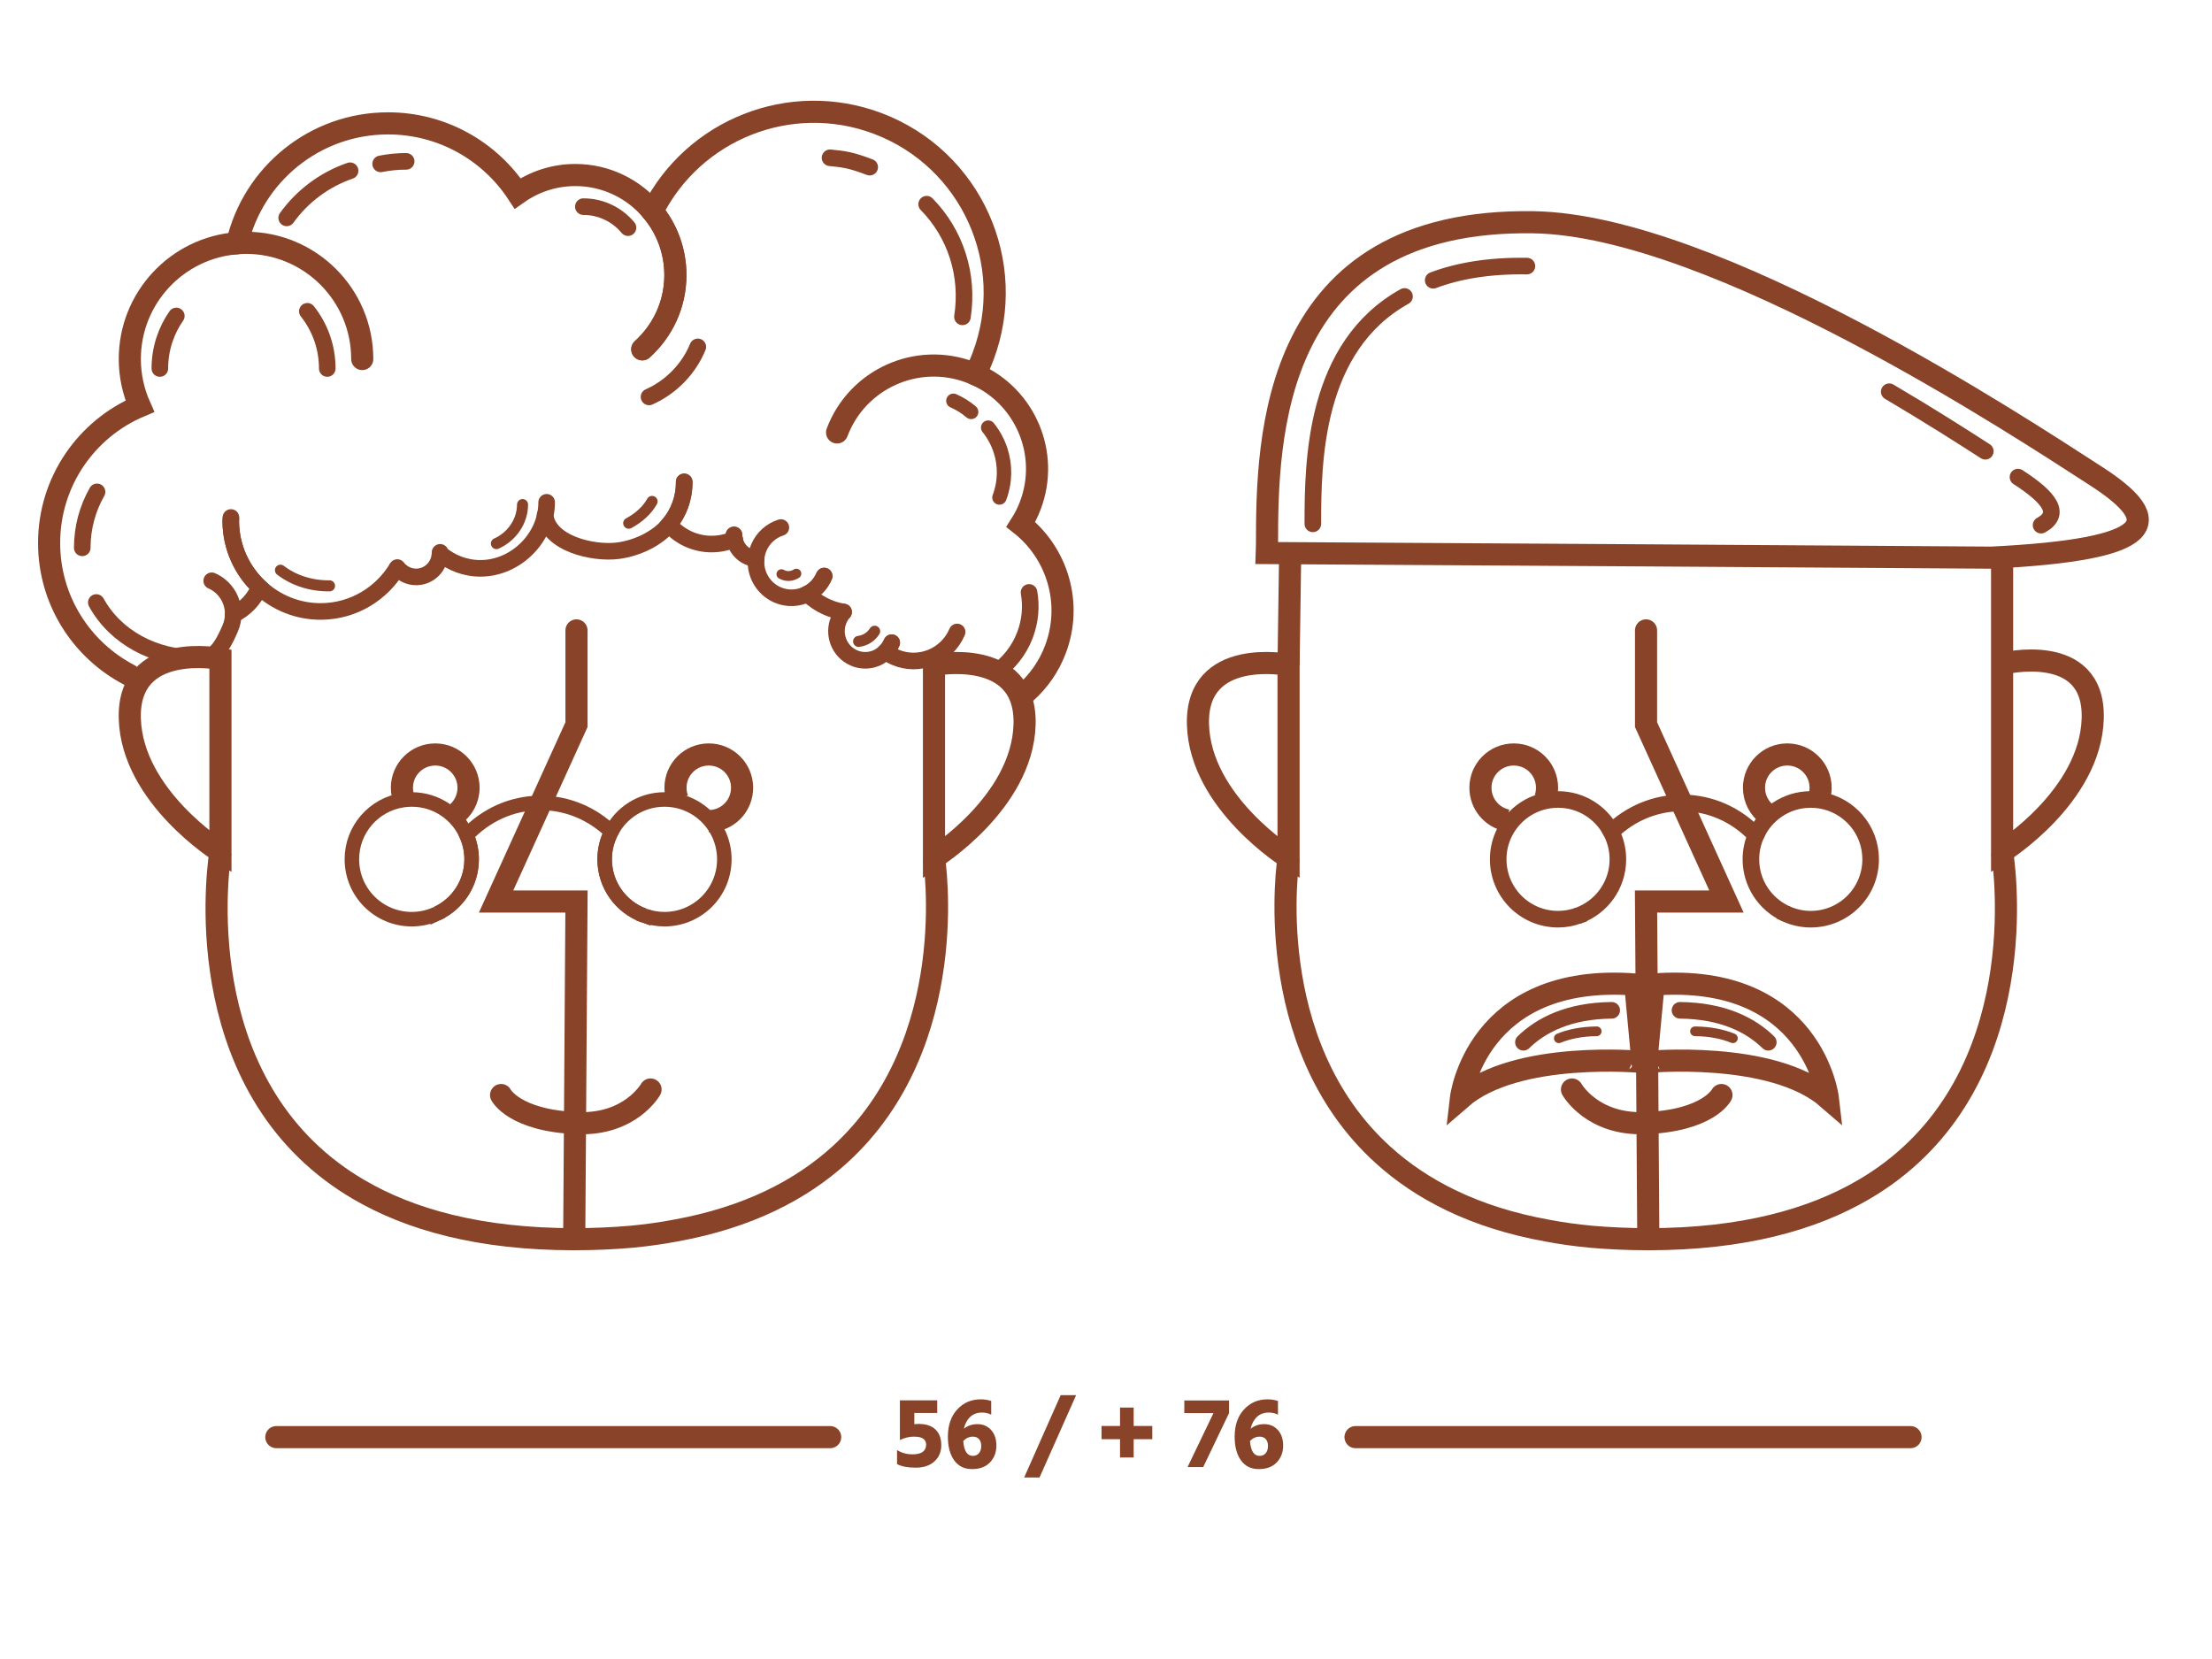
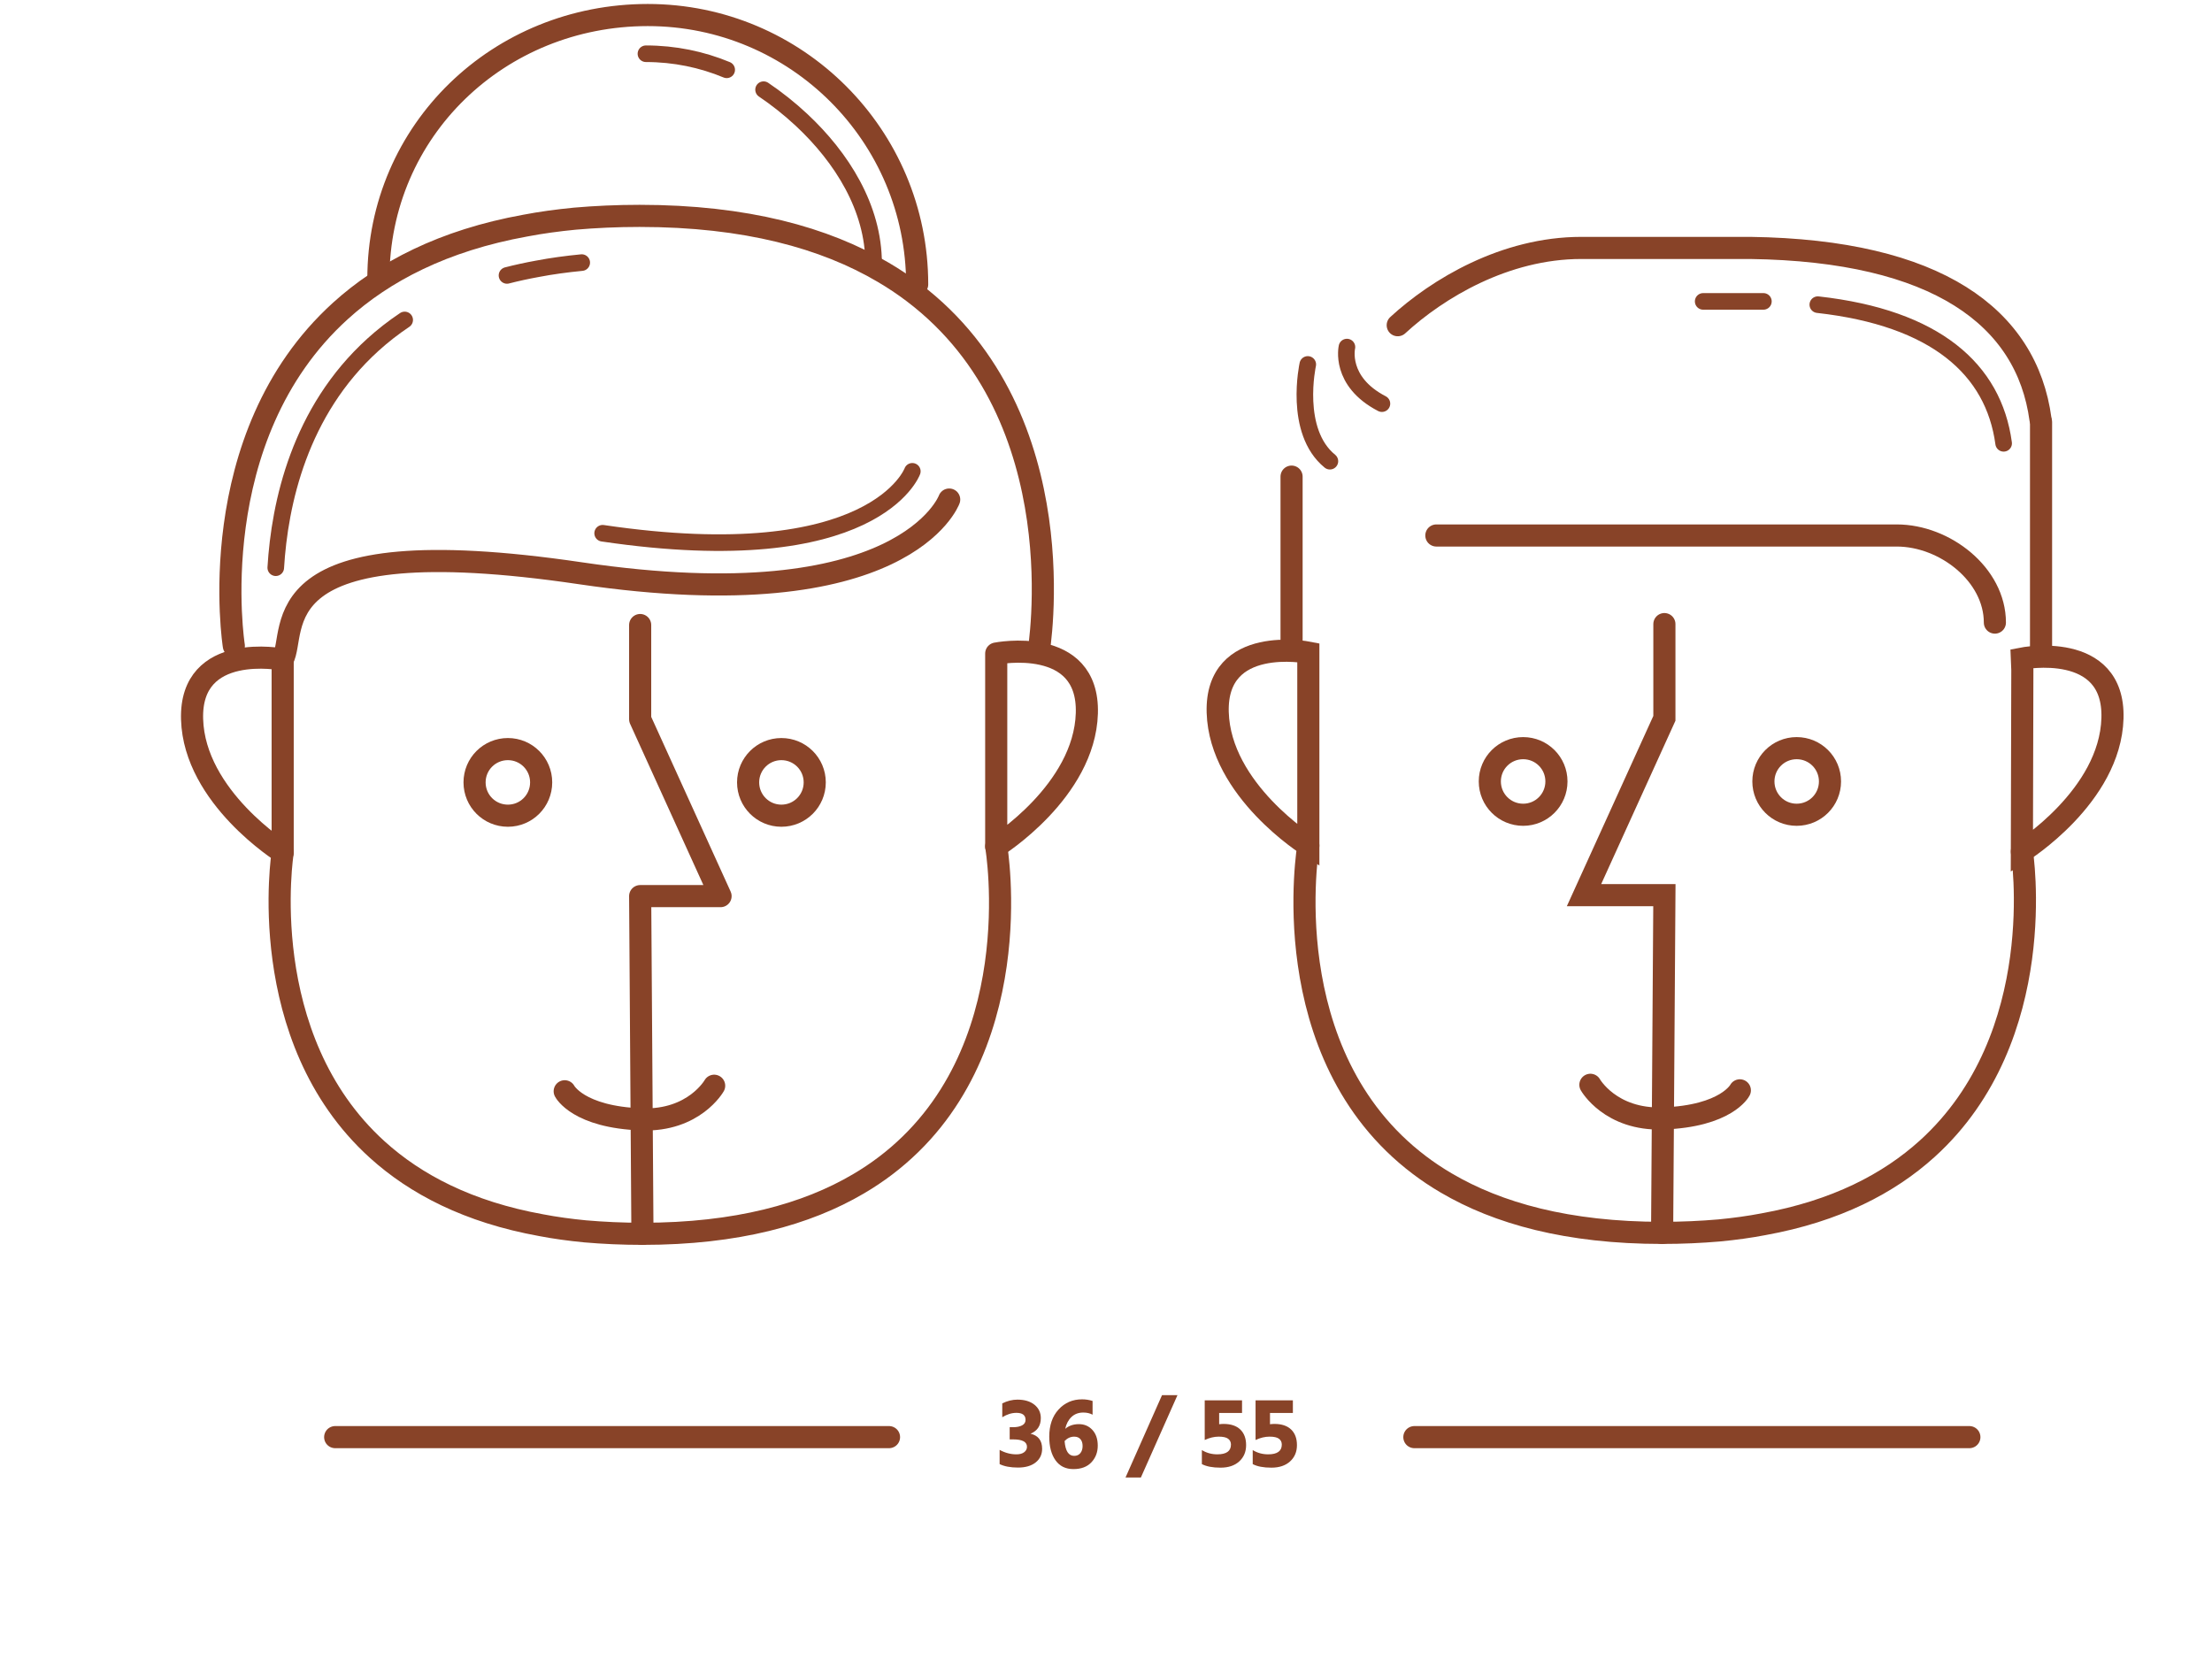
<svg xmlns="http://www.w3.org/2000/svg" version="1.1" id="Calque_1" x="0px" y="0px" width="400px" height="300px" viewBox="0 0 400 300" enable-background="new 0 0 400 300" xml:space="preserve">
  <g>
-     <line fill="none" stroke="#884328" stroke-width="4" stroke-linecap="round" stroke-miterlimit="10" x1="245.121" y1="259.878" x2="345.484" y2="259.878" />
-     <line fill="none" stroke="#884328" stroke-width="4" stroke-linecap="round" stroke-miterlimit="10" x1="49.971" y1="259.878" x2="150.121" y2="259.878" />
    <g>
-       <rect x="161.57" y="252.289" fill="none" width="72.314" height="20.432" />
-       <path fill="#884328" d="M169.166,258.505c0.698,0.674,1.048,1.615,1.048,2.822c0,1.208-0.414,2.188-1.241,2.942    s-1.955,1.131-3.384,1.131c-1.428,0-2.553-0.214-3.374-0.644v-2.538c0.834,0.515,1.766,0.772,2.795,0.772    c1.643,0,2.464-0.589,2.464-1.766c0-0.441-0.168-0.791-0.505-1.048c-0.338-0.258-0.911-0.386-1.72-0.386    c-0.81,0-1.649,0.202-2.52,0.607v-7.172h6.749v2.28h-4.138v2.041c0.27-0.037,0.539-0.055,0.81-0.055    C167.461,257.493,168.466,257.831,169.166,258.505z" />
-       <path fill="#884328" d="M176.769,257.53c0.986,0,1.802,0.349,2.445,1.048s0.966,1.646,0.966,2.841s-0.384,2.2-1.149,3.016    c-0.767,0.815-1.852,1.223-3.255,1.223s-2.482-0.53-3.236-1.59s-1.131-2.485-1.131-4.275c0-2.047,0.561-3.684,1.683-4.91    s2.54-1.839,4.257-1.839c0.649,0,1.281,0.098,1.895,0.294v2.482c-0.479-0.257-1.036-0.386-1.674-0.386    c-0.87,0-1.585,0.267-2.143,0.8s-0.935,1.248-1.131,2.142C174.958,257.812,175.782,257.53,176.769,257.53z M175.914,263.267    c0.479,0,0.853-0.165,1.122-0.496s0.404-0.76,0.404-1.288c0-0.527-0.132-0.94-0.396-1.241c-0.264-0.3-0.634-0.45-1.112-0.45    c-0.662,0-1.244,0.264-1.747,0.791C174.32,262.373,174.896,263.267,175.914,263.267z" />
-       <path fill="#884328" d="M187.976,267.184h-2.777l6.602-14.895h2.795L187.976,267.184z" />
-       <path fill="#884328" d="M208.368,260.251h-3.364v3.31h-2.465v-3.31h-3.347v-2.39h3.347v-3.329h2.465v3.329h3.364V260.251z" />
-       <path fill="#884328" d="M214.161,255.526v-2.28h8.091v2.28l-4.671,9.764h-2.832l4.689-9.764H214.161z" />
-       <path fill="#884328" d="M228.623,257.53c0.986,0,1.802,0.349,2.445,1.048s0.966,1.646,0.966,2.841s-0.384,2.2-1.149,3.016    c-0.767,0.815-1.852,1.223-3.255,1.223s-2.482-0.53-3.236-1.59s-1.131-2.485-1.131-4.275c0-2.047,0.561-3.684,1.683-4.91    s2.54-1.839,4.257-1.839c0.649,0,1.281,0.098,1.895,0.294v2.482c-0.479-0.257-1.036-0.386-1.674-0.386    c-0.87,0-1.585,0.267-2.143,0.8s-0.935,1.248-1.131,2.142C226.811,257.812,227.635,257.53,228.623,257.53z M227.767,263.267    c0.479,0,0.853-0.165,1.122-0.496s0.404-0.76,0.404-1.288c0-0.527-0.132-0.94-0.396-1.241c-0.264-0.3-0.634-0.45-1.112-0.45    c-0.662,0-1.244,0.264-1.747,0.791C226.173,262.373,226.75,263.267,227.767,263.267z" />
+       <path fill="none" stroke="#884328" stroke-width="4" stroke-linecap="round" stroke-linejoin="round" stroke-miterlimit="10" d="    M135.282,141.476c0,3.338,2.695,6.029,6.016,6.029c3.338,0,6.032-2.691,6.032-6.029c0-3.325-2.694-6.016-6.032-6.016    C137.977,135.46,135.282,138.151,135.282,141.476z" />
+       <path fill="none" stroke="#884328" stroke-width="4" stroke-linecap="round" stroke-linejoin="round" stroke-miterlimit="10" d="    M85.816,141.476c0,3.338,2.688,6.029,6.029,6.029c3.325,0,6.013-2.691,6.013-6.029c0-3.325-2.688-6.016-6.013-6.016    C88.504,135.46,85.816,138.151,85.816,141.476z" />
+       <path fill="none" stroke="#884328" stroke-width="4" stroke-linecap="round" stroke-linejoin="round" stroke-miterlimit="10" d="    M51.116,120.723v-1.463c0,0-16.797-3.322-16.381,10.804c0.413,14.122,16.381,24.091,16.381,24.091V120.723z" />
+       <path fill="none" stroke="#884328" stroke-width="4" stroke-linecap="round" stroke-linejoin="round" stroke-miterlimit="10" d="    M180.149,128.397v-10.215c0,0,16.8-3.325,16.388,10.801c-0.419,14.122-16.388,24.094-16.388,24.094V128.397z" />
+       <path fill="none" stroke="#884328" stroke-width="4" stroke-linecap="round" stroke-linejoin="round" stroke-miterlimit="10" d="    M180.149,153.076c0,0,6.481,37.7-20.09,57.78c-1.511,1.144-3.124,2.223-4.85,3.234c-9.325,5.486-21.949,9.023-39.036,9.023    c-3.64,0-7.099-0.162-10.355-0.445c-2.792-0.27-5.428-0.63-7.96-1.115c-13.154-2.376-22.71-7.394-29.626-13.658    c-22.433-20.308-17.116-53.74-17.116-53.74" />
+       <polyline fill="none" stroke="#884328" stroke-width="4" stroke-linecap="round" stroke-linejoin="round" stroke-miterlimit="10" points="    115.761,113.026 115.761,130.064 130.3,162.047 115.761,162.047 115.995,196.763 116.174,223.112   " />
+       <path fill="none" stroke="#884328" stroke-width="4" stroke-linecap="round" stroke-linejoin="round" stroke-miterlimit="10" d="    M129.143,196.336c0,0-3.608,6.405-13.088,6.084c-11.53-0.39-13.939-5.083-13.939-5.083" />
+       <path fill="none" stroke="#884328" stroke-width="4" stroke-linecap="round" stroke-linejoin="round" stroke-miterlimit="10" d="    M187.795,118.018c0,0,7.309-42.514-22.655-65.158c-1.704-1.29-3.522-2.507-5.469-3.647c-10.516-6.187-24.752-10.175-44.021-10.175    c-4.105,0-8.005,0.183-11.678,0.502c-3.149,0.304-6.121,0.711-8.976,1.257c-14.834,2.679-25.61,8.339-33.41,15.402    C36.288,79.1,42.284,116.801,42.284,116.801" />
+       <path fill="none" stroke="#884328" stroke-width="4" stroke-linecap="round" stroke-linejoin="round" stroke-miterlimit="10" d="    M68.424,50.445c0-26.904,21.81-47.727,48.715-47.727s48.715,21.81,48.715,48.715" />
+       <path fill="none" stroke="#884328" stroke-width="4" stroke-linecap="round" stroke-linejoin="round" stroke-miterlimit="10" d="    M171.643,90.333c0,0-8,22-66.667,13.333s-51.052,10.521-53.86,15.594" />
+       <path fill="none" stroke="#884328" stroke-width="3" stroke-linecap="round" stroke-miterlimit="10" d="M138.078,16.216    c2.352,1.589,4.686,3.429,6.883,5.482c7.255,6.781,13.015,15.887,13.015,25.968" />
+       <path fill="none" stroke="#884328" stroke-width="3" stroke-linecap="round" stroke-miterlimit="10" d="M116.805,9.718    c5.175,0,10.108,1.033,14.605,2.904" />
+       <path fill="none" stroke="#884328" stroke-width="3" stroke-linecap="round" stroke-miterlimit="10" d="M73.18,57.856    c-2.082,1.394-3.984,2.888-5.72,4.46C54.136,74.378,50.563,91.053,49.867,102.66" />
+       <path fill="none" stroke="#884328" stroke-width="3" stroke-linecap="round" stroke-miterlimit="10" d="M105.196,47.485    c-2.803,0.271-5.45,0.633-7.991,1.119c-1.917,0.346-3.758,0.748-5.525,1.202" />
+       <path fill="none" stroke="#884328" stroke-width="3.516" stroke-miterlimit="10" d="M179.82,117.352" />
+       <path fill="none" stroke="#884328" stroke-width="3" stroke-linecap="round" stroke-miterlimit="10" d="M164.976,85.228    c0,0-6.72,18.48-56,11.2" />
+     </g>
+     <g>
+       <path fill="none" stroke="#884328" stroke-width="3.503" stroke-linecap="round" stroke-miterlimit="10" d="M300.975,112.857" />
+       <path fill="none" stroke="#884328" stroke-width="4" stroke-miterlimit="10" d="M281.454,141.306c0,3.338-2.695,6.029-6.016,6.029    c-3.338,0-6.032-2.691-6.032-6.029c0-3.325,2.694-6.016,6.032-6.016C278.76,135.29,281.454,137.981,281.454,141.306z" />
+       <path fill="none" stroke="#884328" stroke-width="4" stroke-miterlimit="10" d="M330.92,141.306c0,3.338-2.688,6.029-6.029,6.029    c-3.325,0-6.013-2.691-6.013-6.029c0-3.325,2.688-6.016,6.013-6.016C328.232,135.29,330.92,137.981,330.92,141.306z" />
+       <path fill="none" stroke="#884328" stroke-width="4" stroke-linecap="round" stroke-miterlimit="10" d="M365.704,121.137    l-0.084-2.047c0,0,16.797-3.322,16.381,10.804c-0.413,14.123-16.381,24.091-16.381,24.091L365.704,121.137z" />
+       <path fill="none" stroke="#884328" stroke-width="4" stroke-linecap="round" stroke-miterlimit="10" d="M236.588,128.227v-10.215    c0,0-16.8-3.325-16.388,10.801c0.419,14.123,16.388,24.094,16.388,24.094V128.227z" />
+       <path fill="none" stroke="#884328" stroke-width="4" stroke-linecap="round" stroke-miterlimit="10" d="M236.588,152.907    c0,0-6.481,37.7,20.09,57.78c1.511,1.144,3.124,2.223,4.85,3.234c9.325,5.486,21.949,9.023,39.036,9.023    c3.64,0,7.099-0.162,10.355-0.445c2.792-0.27,5.428-0.63,7.96-1.115c13.154-2.376,22.71-7.394,29.626-13.658    c22.433-20.308,17.116-53.74,17.116-53.74" />
+       <polyline fill="none" stroke="#884328" stroke-width="4" stroke-linecap="round" stroke-miterlimit="10" points="300.975,112.857     300.975,129.895 286.437,161.877 300.975,161.877 300.741,196.593 300.562,222.943   " />
+       <path fill="none" stroke="#884328" stroke-width="4" stroke-linecap="round" stroke-miterlimit="10" d="M287.593,196.167    c0,0,3.608,6.405,13.088,6.084c11.53-0.39,13.939-5.083,13.939-5.083" />
+       <path fill="none" stroke="#884328" stroke-width="3.879" stroke-linecap="round" stroke-miterlimit="10" d="M230.095,116.816" />
+       <line fill="none" stroke="#884328" stroke-width="4" stroke-linecap="round" stroke-miterlimit="10" x1="369.086" y1="76.333" x2="369.086" y2="117.573" />
+       <line fill="none" stroke="#884328" stroke-width="4" stroke-linecap="round" stroke-miterlimit="10" x1="233.556" y1="116.81" x2="233.556" y2="86.188" />
+       <path fill="none" stroke="#884328" stroke-width="3" stroke-linecap="round" stroke-miterlimit="10" d="M236.488,65.901    c0,0-2.667,12.068,4,17.498" />
+       <path fill="none" stroke="#884328" stroke-width="3" stroke-linecap="round" stroke-miterlimit="10" d="M243.569,62.762    c0,0-1.458,6.198,6.327,10.23" />
+       <path fill="none" stroke="#884328" stroke-width="4" stroke-linecap="round" stroke-miterlimit="10" d="M252.754,58.808    c7.194-6.621,19.376-13.974,33.194-13.974h30.568c33.758,0.474,49.971,12.498,52.471,30.998" />
+       <path fill="none" stroke="#884328" stroke-width="4" stroke-linecap="round" stroke-linejoin="round" stroke-miterlimit="10" d="    M262.738,96.833h-3h76.25h7c8.698,0,17.75,7.052,17.75,15.75" />
+       <path fill="none" stroke="#884328" stroke-width="3" stroke-linecap="round" stroke-miterlimit="10" d="M328.718,55.092    c21.299,2.384,31.793,11.678,33.604,25.074" />
+       <line fill="none" stroke="#884328" stroke-width="3" stroke-linecap="round" stroke-miterlimit="10" x1="307.988" y1="54.501" x2="318.878" y2="54.501" />
    </g>
  </g>
  <g>
+     <line fill="none" stroke="#884328" stroke-width="4" stroke-linecap="round" stroke-miterlimit="10" x1="255.762" y1="259.878" x2="356.125" y2="259.878" />
+     <line fill="none" stroke="#884328" stroke-width="4" stroke-linecap="round" stroke-miterlimit="10" x1="60.611" y1="259.878" x2="160.762" y2="259.878" />
    <g>
-       <path fill="none" stroke="#884328" stroke-width="4" stroke-linecap="round" stroke-miterlimit="10" d="M42.888,43.976    c-10.857,0.82-19.413,9.882-19.413,20.948c0,3.038,0.65,5.923,1.81,8.53c-9.64,4.076-16.404,13.62-16.404,24.744    c0,10.366,5.874,19.36,14.475,23.836" />
-       <path fill="none" stroke="#884328" stroke-width="4" stroke-linecap="round" stroke-miterlimit="10" d="M117.976,38.212    c-3.319-4.008-8.332-6.562-13.943-6.562c-3.886,0-7.477,1.236-10.426,3.321C88.6,27.347,79.978,22.31,70.176,22.31    c-13.289,0-24.408,9.253-27.288,21.666c0.53-0.04,1.063-0.067,1.602-0.067c11.607,0,21.015,9.409,21.015,21.015" />
-       <path fill="none" stroke="#884328" stroke-width="4" stroke-linecap="round" stroke-miterlimit="10" d="M116.141,63.169" />
-       <path fill="none" stroke="#884328" stroke-width="4" stroke-linecap="round" stroke-miterlimit="10" d="M151.369,78.198    c3.639-9.654,14.415-14.53,24.069-10.891c0.306,0.115,0.607,0.238,0.904,0.368c0.525-1.041,1.004-2.118,1.424-3.233    c6.368-16.894-2.165-35.752-19.059-42.12c-15.802-5.956-33.319,1.125-40.73,15.89c2.594,3.132,4.154,7.151,4.154,11.535    c0,5.332-2.32,10.11-5.989,13.422" />
-       <path fill="none" stroke="#884328" stroke-width="4" stroke-linecap="round" stroke-miterlimit="10" d="M116.141,63.169    c3.669-3.312,5.989-8.09,5.989-13.422c0-4.384-1.56-8.403-4.154-11.535" />
-       <path fill="none" stroke="#884328" stroke-width="4" stroke-linecap="round" stroke-miterlimit="10" d="M185.522,125.213    c2.311-2.063,4.171-4.699,5.34-7.798c3.126-8.292,0.336-17.362-6.266-22.576c0.682-1.071,1.267-2.227,1.732-3.463    c3.523-9.348-0.937-19.747-9.987-23.701" />
-     </g>
-     <path fill="none" stroke="#884328" stroke-width="4" stroke-miterlimit="10" d="M168.893,120.233c0,0,16.797-3.322,16.381,10.804   c-0.413,14.123-16.381,24.091-16.381,24.091v-33.432V120.233z" />
-     <path fill="none" stroke="#884328" stroke-width="4" stroke-miterlimit="10" d="M73.153,144.801   c-0.305-0.722-0.474-1.517-0.474-2.352c0-3.325,2.694-6.016,6.032-6.016c3.322,0,6.016,2.691,6.016,6.016   c0,2.086-1.053,3.92-2.653,5.002" />
-     <path fill="none" stroke="#884328" stroke-width="4" stroke-miterlimit="10" d="M122.517,144.529   c-0.237-0.648-0.366-1.349-0.366-2.081c0-3.325,2.688-6.016,6.013-6.016c3.341,0,6.029,2.691,6.029,6.016   c0,3.057-2.254,5.571-5.2,5.973c-0.271,0.037-0.548,0.056-0.829,0.056" />
-     <path fill="none" stroke="#884328" stroke-width="3.503" stroke-miterlimit="10" d="M168.893,121.695v-1.463   c0,0,16.797-3.322,16.381,10.804c-0.413,14.123-16.381,24.091-16.381,24.091V121.695z" />
-     <path fill="none" stroke="#884328" stroke-width="4" stroke-miterlimit="10" d="M39.861,129.369v-10.215   c0,0-16.8-3.325-16.388,10.801c0.419,14.122,16.388,24.094,16.388,24.094V129.369z" />
-     <path fill="none" stroke="#884328" stroke-width="4" stroke-miterlimit="10" d="M39.861,154.049c0,0-6.481,37.7,20.09,57.78   c1.511,1.144,3.124,2.223,4.85,3.234c9.325,5.486,21.949,9.023,39.036,9.023c3.64,0,7.099-0.162,10.355-0.445   c2.792-0.27,5.428-0.63,7.96-1.115c13.154-2.376,22.71-7.394,29.626-13.658c22.433-20.308,17.116-53.74,17.116-53.74" />
-     <path fill="none" stroke="#884328" stroke-width="4" stroke-linecap="round" stroke-miterlimit="10" d="M117.639,197.017   c0,0-3.608,6.405-13.088,6.084c-11.53-0.39-13.939-5.083-13.939-5.083" />
-     <polyline fill="none" stroke="#884328" stroke-width="4" stroke-linecap="round" stroke-miterlimit="10" points="104.248,113.999    104.248,131.037 89.71,163.019 104.248,163.019 104.014,197.735 103.836,224.085  " />
-     <path fill="none" stroke="#884328" stroke-width="3" stroke-linecap="round" stroke-miterlimit="10" d="M157.272,30.226   c-3.521-1.327-4.583-1.429-7.178-1.694" />
-     <path fill="none" stroke="#884328" stroke-width="3" stroke-linecap="round" stroke-miterlimit="10" d="M174.042,57.293   c1.168-7.589-1.248-15.039-6.475-20.368" />
-     <g>
-       <path fill="none" stroke="#884328" stroke-width="3" stroke-miterlimit="10" d="M46.914,106.163    c2.948,2.775,6.907,4.462,11.251,4.407c5.821-0.073,10.872-3.246,13.678-7.937" />
-       <path fill="none" stroke="#884328" stroke-width="3" stroke-linecap="round" stroke-miterlimit="10" d="M41.758,93.576" />
-       <path fill="none" stroke="#884328" stroke-width="3" stroke-linecap="round" stroke-miterlimit="10" d="M97.091,85.686" />
-       <path fill="none" stroke="#884328" stroke-width="3" stroke-linecap="round" stroke-miterlimit="10" d="M79.59,99.879    c0.001,0.071-0.016,0.138-0.018,0.209c2.021,1.706,4.616,2.722,7.439,2.687c6.286-0.079,11.833-5.525,11.842-11.945" />
-       <path fill="none" stroke="#884328" stroke-width="3" stroke-linecap="round" stroke-miterlimit="10" d="M98.346,90.863" />
-       <path fill="none" stroke="#884328" stroke-width="3" stroke-linecap="round" stroke-miterlimit="10" d="M98.561,93.164    c0.657,5.181,8.756,7.005,13.208,6.421c3.489-0.458,7.107-2.204,9.21-4.726" />
-       <path fill="none" stroke="#884328" stroke-width="3" stroke-linecap="round" stroke-miterlimit="10" d="M123.72,87.137    c0.037,2.941-1.004,5.637-2.742,7.722c1.91,2.189,4.711,3.56,7.824,3.521c1.429-0.018,2.785-0.332,4.014-0.88    c-0.047-0.25-0.083-0.503-0.086-0.766" />
-       <path fill="none" stroke="#884328" stroke-width="3" stroke-linecap="round" stroke-miterlimit="10" d="M120.978,94.859    c1.738-2.085,2.779-4.781,2.742-7.722" />
-       <path fill="none" stroke="#884328" stroke-width="3" stroke-linecap="round" stroke-miterlimit="10" d="M132.816,97.5    c0.361,1.921,1.953,3.374,3.907,3.535c0.058-0.674,0.217-1.351,0.496-2.007c0.77-1.813,2.26-3.085,3.987-3.633" />
-       <path fill="none" stroke="#884328" stroke-width="3" stroke-linecap="round" stroke-miterlimit="10" d="M132.73,96.734    c0.003,0.263,0.039,0.517,0.086,0.766" />
-       <path fill="none" stroke="#884328" stroke-width="3" stroke-linecap="round" stroke-miterlimit="10" d="M136.724,101.035    c-0.233,2.718,1.251,5.4,3.866,6.537c1.814,0.789,3.787,0.665,5.424-0.164" />
-       <path fill="none" stroke="#884328" stroke-width="3" stroke-linecap="round" stroke-miterlimit="10" d="M152.551,110.67    c-0.35,0.404-0.646,0.868-0.867,1.388c-1.135,2.671,0.086,5.768,2.728,6.916c2.017,0.877,4.275,0.362,5.737-1.118" />
-       <path fill="none" stroke="#884328" stroke-width="3" stroke-linecap="round" stroke-miterlimit="10" d="M149.037,104.166    c-0.623,1.466-1.716,2.578-3.024,3.241c1.035,0.982,2.243,1.812,3.622,2.412c0.955,0.415,1.934,0.686,2.915,0.851" />
-       <path fill="none" stroke="#884328" stroke-width="3" stroke-linecap="round" stroke-miterlimit="10" d="M146.013,107.408    c1.308-0.663,2.401-1.776,3.024-3.241" />
-       <path fill="none" stroke="#884328" stroke-width="3" stroke-linecap="round" stroke-miterlimit="10" d="M152.551,110.67" />
-       <path fill="none" stroke="#884328" stroke-width="3" stroke-linecap="round" stroke-miterlimit="10" d="M161.251,116.218    c-0.269,0.632-0.648,1.181-1.101,1.639c0.508,0.374,1.06,0.702,1.662,0.964c4.351,1.892,9.394-0.141,11.264-4.541" />
-       <path fill="none" stroke="#884328" stroke-width="3" stroke-linecap="round" stroke-miterlimit="10" d="M160.149,117.857    c0.453-0.459,0.833-1.007,1.101-1.639" />
-       <path fill="none" stroke="#884328" stroke-width="3" stroke-linecap="round" stroke-miterlimit="10" d="M38.283,105.024    c2.484,1.08,3.947,3.554,3.888,6.128c2.133-1.009,3.833-2.79,4.743-4.99c-3.134-2.95-5.126-7.13-5.185-11.801    c-0.003-0.265,0.02-0.523,0.029-0.785" />
-       <path fill="none" stroke="#884328" stroke-width="3" stroke-miterlimit="10" d="M41.758,93.576    c-0.009,0.262-0.033,0.52-0.029,0.785c0.059,4.671,2.05,8.851,5.185,11.801" />
-       <path fill="none" stroke="#884328" stroke-width="3" stroke-linecap="round" stroke-miterlimit="10" d="M71.843,102.633    c0.807,1.038,2.053,1.71,3.459,1.692c2.328-0.029,4.189-1.91,4.27-4.238" />
-       <path fill="none" stroke="#884328" stroke-width="3" stroke-linecap="round" stroke-miterlimit="10" d="M71.843,102.633" />
-       <path fill="none" stroke="#884328" stroke-width="3" stroke-linecap="round" stroke-miterlimit="10" d="M36.962,119    c2.302-0.185,3.716-3.138,4.691-5.432c0.335-0.788,0.499-1.607,0.518-2.415" />
-     </g>
-     <path fill="none" stroke="#884328" stroke-width="3" stroke-linecap="round" stroke-miterlimit="10" d="M63.308,30.876   c-4.653,1.593-8.647,4.607-11.465,8.525" />
-     <path fill="none" stroke="#884328" stroke-width="3" stroke-linecap="round" stroke-miterlimit="10" d="M73.449,29.178   c-1.581,0-3.125,0.156-4.618,0.454" />
-     <path fill="none" stroke="#884328" stroke-width="3" stroke-linecap="round" stroke-miterlimit="10" d="M113.562,41.167   c-1.922-2.321-4.825-3.8-8.074-3.8" />
-     <path fill="none" stroke="#884328" stroke-width="3" stroke-linecap="round" stroke-miterlimit="10" d="M31.882,57.137   c-0.916,1.315-1.648,2.768-2.156,4.323c-0.533,1.628-0.82,3.367-0.82,5.174" />
-     <path fill="none" stroke="#884328" stroke-width="3" stroke-linecap="round" stroke-miterlimit="10" d="M55.577,56.293   c2.255,2.839,3.603,6.432,3.603,10.34" />
-     <path fill="none" stroke="#884328" stroke-width="3" stroke-linecap="round" stroke-miterlimit="10" d="M17.416,108.951   C20.903,115.263,27.908,119,35.629,119" />
-     <path fill="none" stroke="#884328" stroke-width="3" stroke-linecap="round" stroke-miterlimit="10" d="M17.546,88.944   c-1.7,2.985-2.672,6.439-2.672,10.12" />
-     <path fill="none" stroke="#884328" stroke-width="1.391" stroke-linecap="round" stroke-miterlimit="10" d="M170.986,70.849" />
-     <path fill="none" stroke="#884328" stroke-width="2.603" stroke-linecap="round" stroke-miterlimit="10" d="M175.616,74.488   c-0.945-0.809-2.021-1.493-3.214-2.013" />
-     <path fill="none" stroke="#884328" stroke-width="2.603" stroke-linecap="round" stroke-miterlimit="10" d="M180.731,89.964   c1.078-2.861,1.072-5.865,0.185-8.559c-0.487-1.478-1.238-2.863-2.221-4.08" />
-     <path fill="none" stroke="#884328" stroke-width="3" stroke-linecap="round" stroke-miterlimit="10" d="M179.938,121.695   c2.394-1.63,4.328-3.988,5.427-6.904c0.957-2.538,1.159-5.174,0.719-7.664" />
-     <path fill="none" stroke="#884328" stroke-width="2" stroke-linecap="round" stroke-miterlimit="10" d="M113.688,94.613   c1.775-0.939,3.346-2.34,4.225-3.939" />
-     <path fill="none" stroke="#884328" stroke-width="2" stroke-linecap="round" stroke-miterlimit="10" d="M89.766,98.295   c2.712-1.201,4.723-3.949,4.727-7.05" />
-     <path fill="none" stroke="#884328" stroke-width="2" stroke-linecap="round" stroke-miterlimit="10" d="M50.715,103.11   c2.322,1.788,5.443,2.871,8.871,2.828" />
-     <path fill="none" stroke="#884328" stroke-width="1.778" stroke-linecap="round" stroke-miterlimit="10" d="M141.3,103.826   c0.908,0.502,1.894,0.427,2.711-0.095" />
-     <path fill="none" stroke="#884328" stroke-width="2" stroke-linecap="round" stroke-miterlimit="10" d="M155.265,115.986   c1.241-0.155,2.276-0.858,2.899-1.837" />
-     <path fill="none" stroke="#884328" stroke-width="3" stroke-linecap="round" stroke-miterlimit="10" d="M117.366,71.777   c3.941-1.746,7.18-5.036,8.821-9.052" />
-     <path fill="none" d="M74.472,144.571c5.969,0,10.812,4.837,10.812,10.812c0,5.999-4.843,10.835-10.812,10.835   c-5.999,0-10.841-4.837-10.841-10.835C63.63,149.408,68.472,144.571,74.472,144.571z" />
-     <g>
-       <path fill="none" stroke="#884328" stroke-width="2.627" stroke-miterlimit="10" d="M84.379,151.059    c-1.669-3.819-5.475-6.488-9.907-6.488c-0.551,0-1.092,0.041-1.62,0.119c-5.227,0.778-9.221,5.266-9.221,10.693    c0,5.999,4.842,10.835,10.841,10.835c1.654,0,3.214-0.382,4.616-1.046c-0.005-0.19-0.014-0.379-0.014-0.571" />
-       <path fill="none" stroke="#884328" stroke-width="2.627" stroke-miterlimit="10" d="M116.443,164.601    c0,0.317-0.009,0.631-0.023,0.944c1.163,0.428,2.415,0.673,3.727,0.673c6.005,0,10.835-4.837,10.835-10.835    c0-5.975-4.83-10.812-10.835-10.812c-4.195,0-7.818,2.389-9.61,5.877" />
-       <path fill="none" stroke="#884328" stroke-width="2.627" stroke-miterlimit="10" d="M116.42,165.545    c-4.132-1.52-7.079-5.481-7.079-10.162c0-1.78,0.437-3.455,1.197-4.935c-3.342-3.258-7.835-5.257-12.779-5.257    c-5.247,0-9.986,2.25-13.379,5.868c0.579,1.325,0.905,2.785,0.905,4.324c0,4.337-2.538,8.056-6.196,9.789" />
-     </g>
-     <path fill="none" stroke="#884328" stroke-width="2.627" stroke-miterlimit="10" d="M79.071,164.6   c0,0.191,0.008,0.381,0.014,0.571c3.659-1.732,6.199-5.449,6.201-9.786c0.001-1.539-0.325-3-0.903-4.325" />
-     <path fill="none" stroke="#884328" stroke-width="2.627" stroke-miterlimit="10" d="M110.537,150.448   c-0.76,1.48-1.197,3.155-1.197,4.935c0,4.681,2.947,8.643,7.079,10.162c0.014-0.313,0.023-0.627,0.023-0.944" />
-     <g>
-       <path fill="none" stroke="#884328" stroke-width="3" stroke-linecap="round" stroke-miterlimit="10" d="M369.094,94.965    c3.673-2.013,1.687-4.908-4.178-8.692" />
-       <path fill="none" stroke="#884328" stroke-width="4" stroke-miterlimit="10" d="M233.012,120.233c0,0-16.797-3.322-16.381,10.804    c0.413,14.123,16.381,24.091,16.381,24.091v-33.432V120.233z" />
-       <path fill="none" stroke="#884328" stroke-width="4" stroke-miterlimit="10" d="M328.935,144.308    c0.189-0.585,0.291-1.21,0.291-1.86c0-3.325-2.694-6.016-6.032-6.016c-3.322,0-6.016,2.691-6.016,6.016    c0,2.047,1.013,3.851,2.563,4.94" />
-       <path fill="none" stroke="#884328" stroke-width="4" stroke-miterlimit="10" d="M279.448,144.357    c0.199-0.599,0.306-1.241,0.306-1.908c0-3.325-2.688-6.016-6.013-6.016c-3.341,0-6.029,2.691-6.029,6.016    c0,2.921,2.058,5.346,4.811,5.907" />
-       <path fill="none" stroke="#884328" stroke-width="4" stroke-miterlimit="10" d="M362.044,120.029c0,0,16.8-4.201,16.388,9.925    c-0.419,14.122-16.388,24.094-16.388,24.094v-53.577" />
-       <path fill="none" stroke="#884328" stroke-width="4" stroke-miterlimit="10" d="M362.044,154.049c0,0,6.481,37.7-20.09,57.78    c-1.511,1.144-3.124,2.223-4.85,3.234c-9.325,5.486-21.949,9.023-39.036,9.023c-3.64,0-7.099-0.162-10.355-0.445    c-2.792-0.27-5.428-0.63-7.96-1.115c-13.154-2.376-22.71-7.394-29.626-13.658c-22.433-20.308-17.116-53.74-17.116-53.74" />
-       <path fill="none" stroke="#884328" stroke-width="4" stroke-linecap="round" stroke-miterlimit="10" d="M284.266,197.017    c0,0,3.608,6.405,13.088,6.084c11.53-0.39,13.939-5.083,13.939-5.083" />
-       <polyline fill="none" stroke="#884328" stroke-width="4" stroke-linecap="round" stroke-miterlimit="10" points="297.656,113.999     297.656,131.037 312.195,163.019 297.656,163.019 297.89,197.735 298.069,224.085   " />
-       <path fill="none" d="M327.433,144.571c-5.969,0-10.812,4.837-10.812,10.812c0,5.999,4.842,10.835,10.812,10.835    c5.999,0,10.841-4.837,10.841-10.835C338.274,149.408,333.432,144.571,327.433,144.571z" />
-       <g>
-         <path fill="none" stroke="#884328" stroke-width="3" stroke-miterlimit="10" d="M317.526,151.059     c1.669-3.819,5.475-6.488,9.907-6.488c0.593,0,1.175,0.047,1.742,0.138c5.167,0.829,9.099,5.289,9.099,10.674     c0,5.999-4.842,10.835-10.841,10.835c-1.654,0-3.214-0.382-4.616-1.046c0.005-0.19,0.014-0.379,0.014-0.571" />
-         <path fill="none" stroke="#884328" stroke-width="3" stroke-miterlimit="10" d="M285.462,164.601     c0,0.317,0.009,0.631,0.023,0.944c-1.163,0.428-2.415,0.673-3.727,0.673c-6.005,0-10.835-4.837-10.835-10.835     c0-5.975,4.83-10.812,10.835-10.812c4.195,0,7.819,2.389,9.61,5.877" />
-         <path fill="none" stroke="#884328" stroke-width="3" stroke-linecap="round" stroke-miterlimit="10" d="M285.485,165.545     c4.132-1.52,7.079-5.481,7.079-10.162c0-1.78-0.437-3.455-1.197-4.935c3.342-3.258,7.835-5.257,12.779-5.257     c5.247,0,9.986,2.25,13.379,5.868c-0.579,1.325-0.905,2.785-0.905,4.324c0,4.337,2.538,8.056,6.196,9.789" />
-       </g>
-       <path fill="none" stroke="#884328" stroke-width="2.627" stroke-miterlimit="10" d="M322.831,164.601    c0,0.191-0.009,0.381-0.014,0.571c-3.658-1.733-6.196-5.452-6.196-9.789c0-1.539,0.326-2.999,0.905-4.324" />
-       <path fill="none" stroke="#884328" stroke-width="2.627" stroke-miterlimit="10" d="M291.367,150.448    c0.76,1.48,1.197,3.155,1.197,4.935c0,4.681-2.947,8.643-7.079,10.162c-0.014-0.313-0.023-0.627-0.023-0.944" />
-       <path fill="none" stroke="#884328" stroke-width="4" stroke-miterlimit="10" d="M264.18,198.606c0,0,2.627-22.767,31.523-20.578    l1.313,14.01C297.017,192.039,274.25,189.85,264.18,198.606z" />
-       <path fill="none" stroke="#884328" stroke-width="4" stroke-miterlimit="10" d="M330.54,198.606c0,0-2.627-22.767-31.523-20.578    l-1.313,14.01C297.703,192.039,320.47,189.85,330.54,198.606z" />
-       <path fill="none" stroke="#884328" stroke-width="4" stroke-miterlimit="10" d="M360.113,100.841    c29.701-1.476,31.892-6.375,18.901-14.757c-13.572-8.756-68.98-45.378-101.695-45.893c-47.678-0.751-48.204,39.176-48.204,58.298    l-0.048,1.52l68.195,0.416L360.113,100.841L360.113,100.841z" />
-       <path fill="none" stroke="#884328" stroke-width="3" stroke-linecap="round" stroke-miterlimit="10" d="M253.983,53.61    c-16.344,9.1-16.58,29.782-16.58,41.118" />
-       <path fill="none" stroke="#884328" stroke-width="3" stroke-linecap="round" stroke-miterlimit="10" d="M276.116,48.118    c-6.804-0.107-12.381,0.844-16.951,2.563" />
-       <path fill="none" stroke="#884328" stroke-width="3" stroke-linecap="round" stroke-miterlimit="10" d="M359.009,81.602    c-4.06-2.621-10.163-6.518-17.376-10.766" />
-       <path fill="none" stroke="#884328" stroke-width="3" stroke-linecap="round" stroke-miterlimit="10" d="M319.763,188.471    c-3.186-3.099-8.177-5.693-15.967-5.774" />
-       <path fill="none" stroke="#884328" stroke-width="1.751" stroke-linecap="round" stroke-miterlimit="10" d="M313.365,187.751    c-1.842-0.75-4.097-1.231-6.856-1.259" />
-       <path fill="none" stroke="#884328" stroke-width="3" stroke-linecap="round" stroke-miterlimit="10" d="M275.483,188.471    c3.186-3.099,8.177-5.693,15.967-5.774" />
-       <path fill="none" stroke="#884328" stroke-width="1.751" stroke-linecap="round" stroke-miterlimit="10" d="M281.882,187.751    c1.842-0.75,4.097-1.231,6.856-1.259" />
-       <line fill="none" stroke="#884328" stroke-width="4" stroke-miterlimit="10" x1="233.012" y1="120.233" x2="233.296" y2="100.667" />
+       <rect x="180.212" y="252.29" fill="none" width="60.314" height="20.432" />
+       <path fill="#884328" d="M188.45,261.98c0,1.03-0.39,1.854-1.168,2.473c-0.778,0.62-1.845,0.929-3.199,0.929    c-1.355,0-2.462-0.208-3.319-0.625v-2.574c0.98,0.54,1.992,0.809,3.034,0.809c0.601,0,1.069-0.129,1.406-0.386    c0.337-0.258,0.506-0.582,0.506-0.975c0-0.895-0.827-1.342-2.482-1.342h-0.644v-2.207h0.644c0.649,0,1.183-0.11,1.6-0.331    s0.625-0.552,0.625-0.993c0-0.846-0.551-1.269-1.654-1.269c-0.846,0-1.698,0.264-2.557,0.791v-2.501    c0.907-0.453,1.821-0.68,2.74-0.68c1.3,0,2.329,0.31,3.09,0.929c0.76,0.619,1.14,1.425,1.14,2.418    c0,1.361-0.619,2.298-1.857,2.813C187.751,259.59,188.45,260.497,188.45,261.98z" />
+       <path fill="#884328" d="M195.098,257.53c0.986,0,1.802,0.349,2.445,1.048s0.966,1.646,0.966,2.841s-0.384,2.2-1.149,3.016    c-0.767,0.815-1.852,1.223-3.255,1.223s-2.482-0.53-3.236-1.59s-1.131-2.485-1.131-4.275c0-2.047,0.561-3.684,1.683-4.91    s2.54-1.839,4.257-1.839c0.649,0,1.281,0.098,1.895,0.294v2.482c-0.479-0.257-1.036-0.386-1.674-0.386    c-0.87,0-1.585,0.267-2.143,0.8s-0.935,1.248-1.131,2.142C193.286,257.812,194.11,257.53,195.098,257.53z M194.242,263.267    c0.479,0,0.853-0.165,1.122-0.496s0.404-0.76,0.404-1.288c0-0.527-0.132-0.94-0.396-1.241c-0.264-0.3-0.634-0.45-1.112-0.45    c-0.662,0-1.244,0.264-1.747,0.791C192.648,262.373,193.225,263.267,194.242,263.267z" />
+       <path fill="#884328" d="M206.305,267.184h-2.777l6.602-14.895h2.795L206.305,267.184z" />
+       <path fill="#884328" d="M224.288,258.505c0.698,0.674,1.048,1.615,1.048,2.822c0,1.208-0.414,2.188-1.241,2.942    s-1.955,1.131-3.384,1.131c-1.428,0-2.553-0.214-3.374-0.644v-2.538c0.834,0.515,1.766,0.772,2.795,0.772    c1.643,0,2.464-0.589,2.464-1.766c0-0.441-0.168-0.791-0.505-1.048c-0.338-0.258-0.911-0.386-1.72-0.386    c-0.81,0-1.649,0.202-2.52,0.607v-7.172h6.749v2.28h-4.138v2.041c0.27-0.037,0.539-0.055,0.81-0.055    C222.584,257.493,223.589,257.831,224.288,258.505z" />
+       <path fill="#884328" d="M233.482,258.505c0.698,0.674,1.048,1.615,1.048,2.822c0,1.208-0.414,2.188-1.241,2.942    s-1.955,1.131-3.384,1.131c-1.428,0-2.553-0.214-3.374-0.644v-2.538c0.834,0.515,1.766,0.772,2.795,0.772    c1.643,0,2.464-0.589,2.464-1.766c0-0.441-0.168-0.791-0.505-1.048c-0.338-0.258-0.911-0.386-1.72-0.386    c-0.81,0-1.649,0.202-2.52,0.607v-7.172h6.749v2.28h-4.138v2.041c0.27-0.037,0.539-0.055,0.81-0.055    C231.778,257.493,232.783,257.831,233.482,258.505z" />
    </g>
  </g>
</svg>
